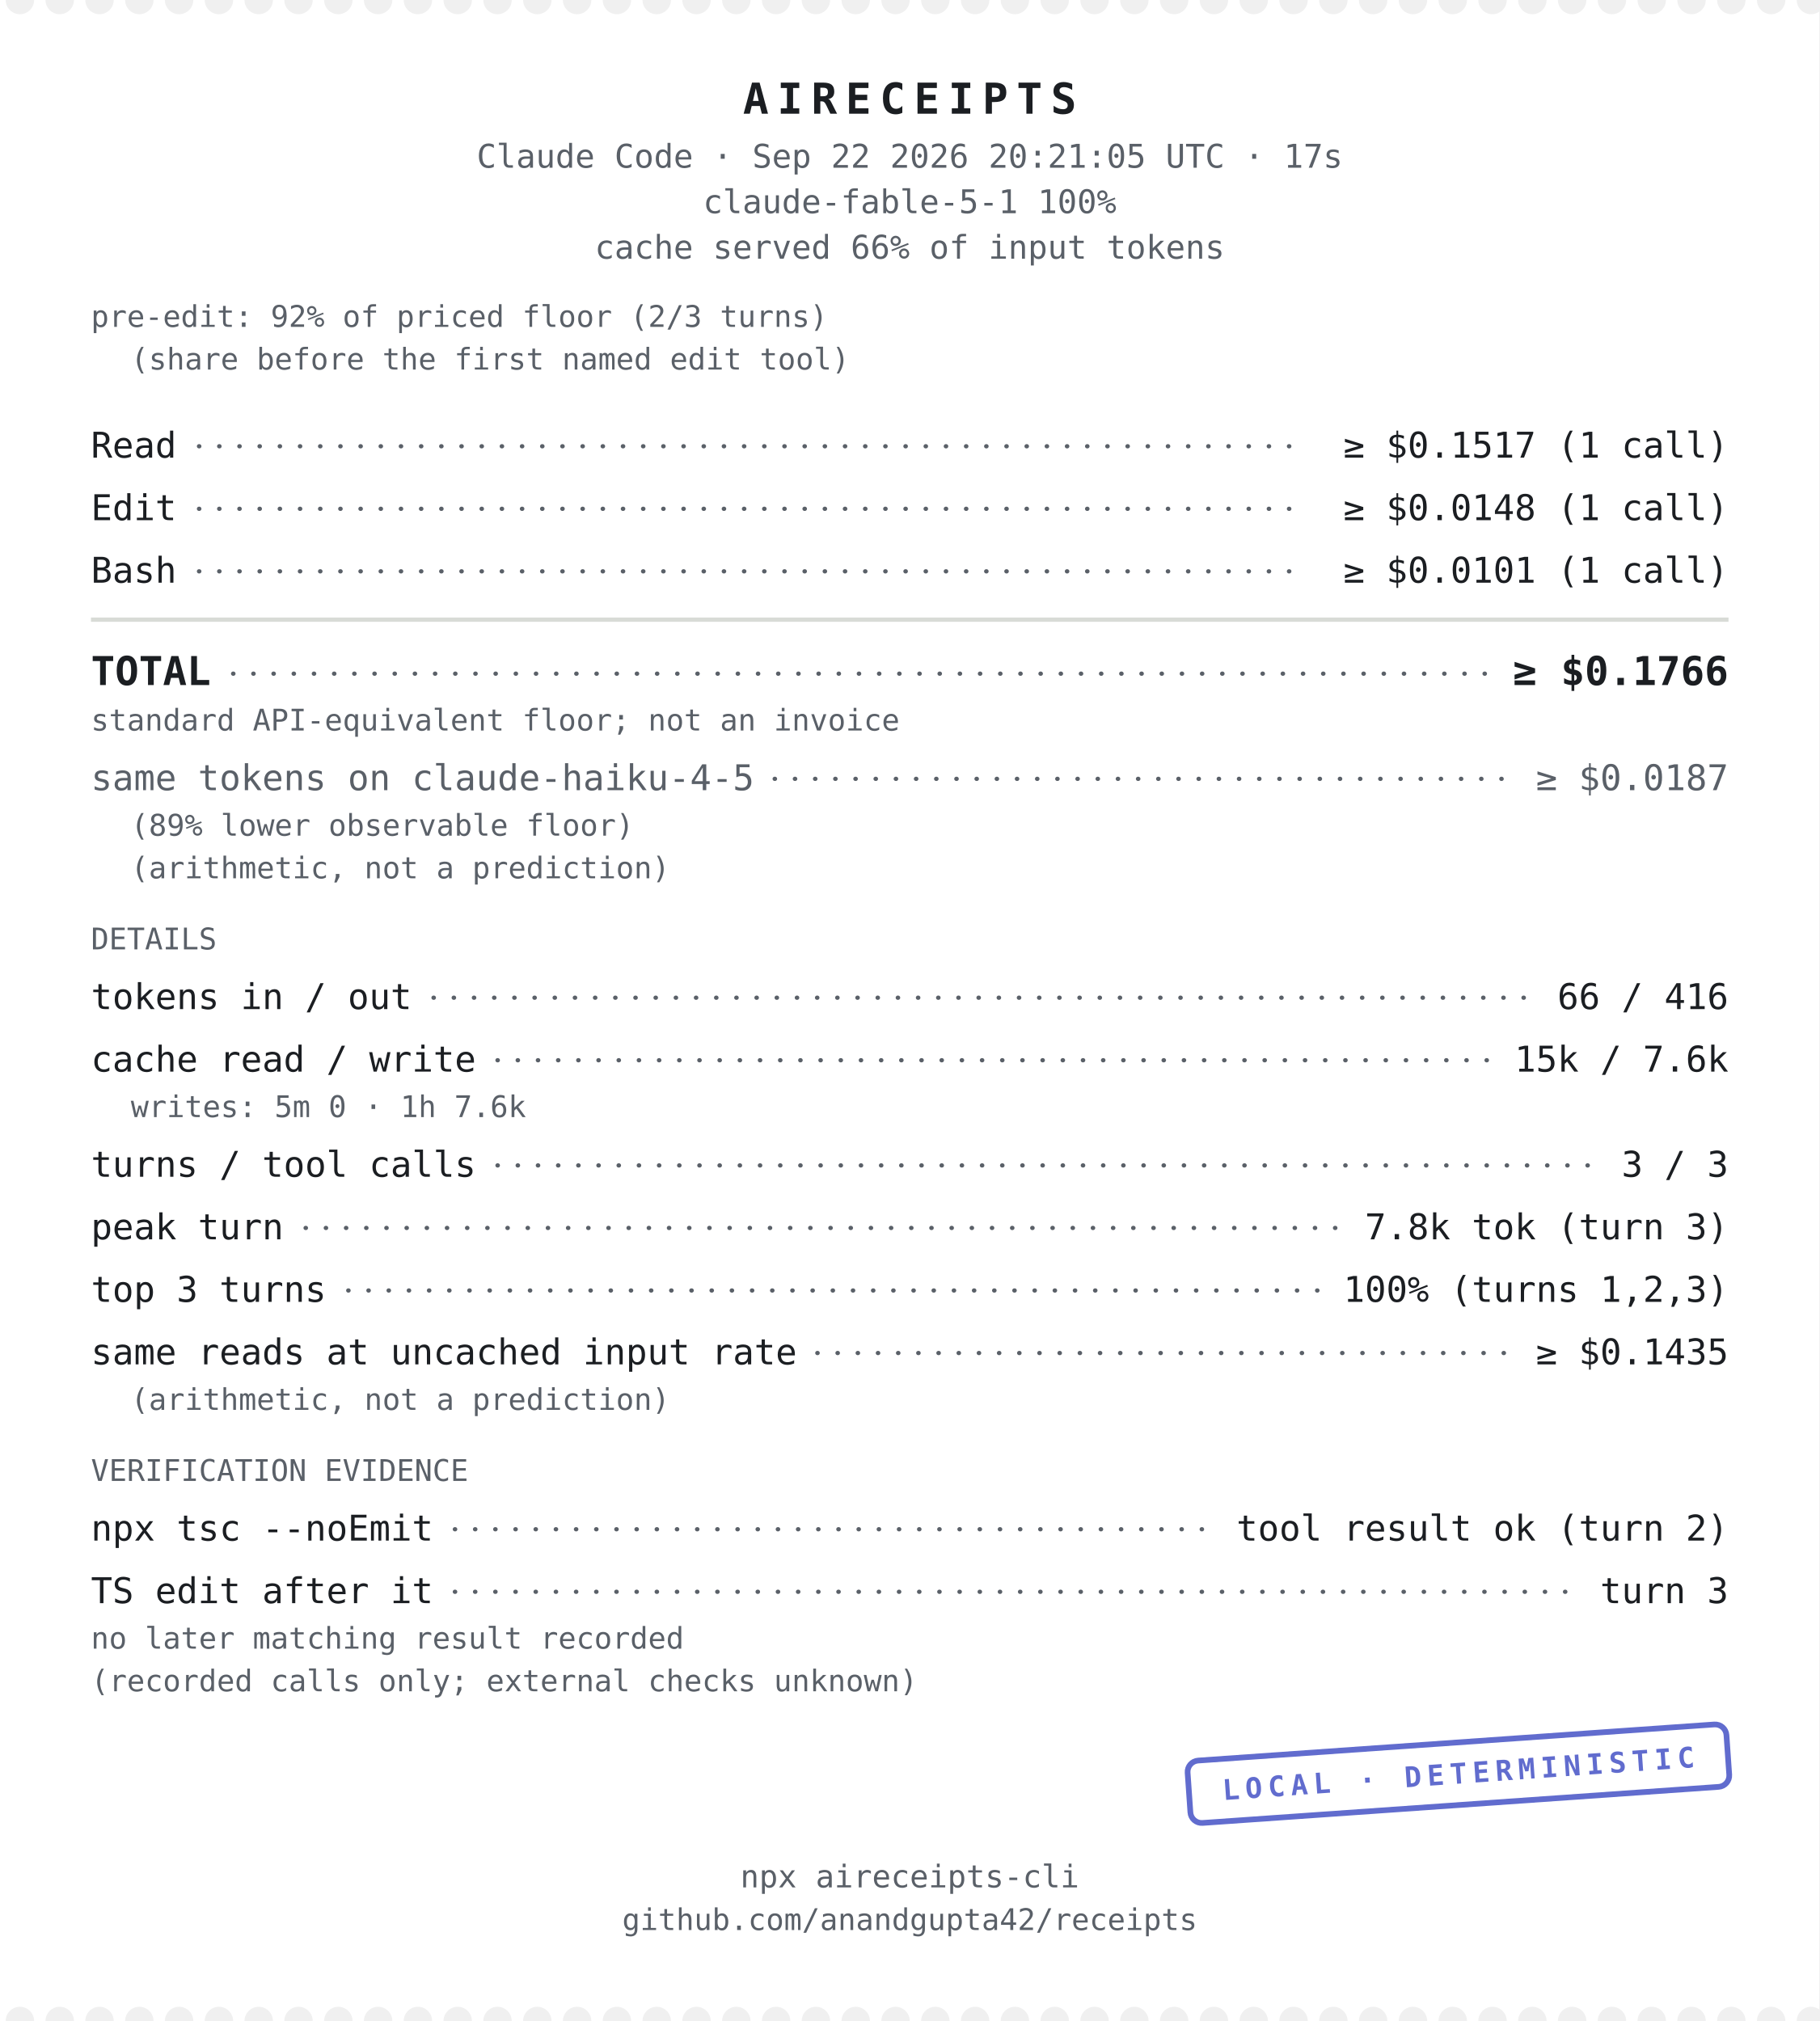
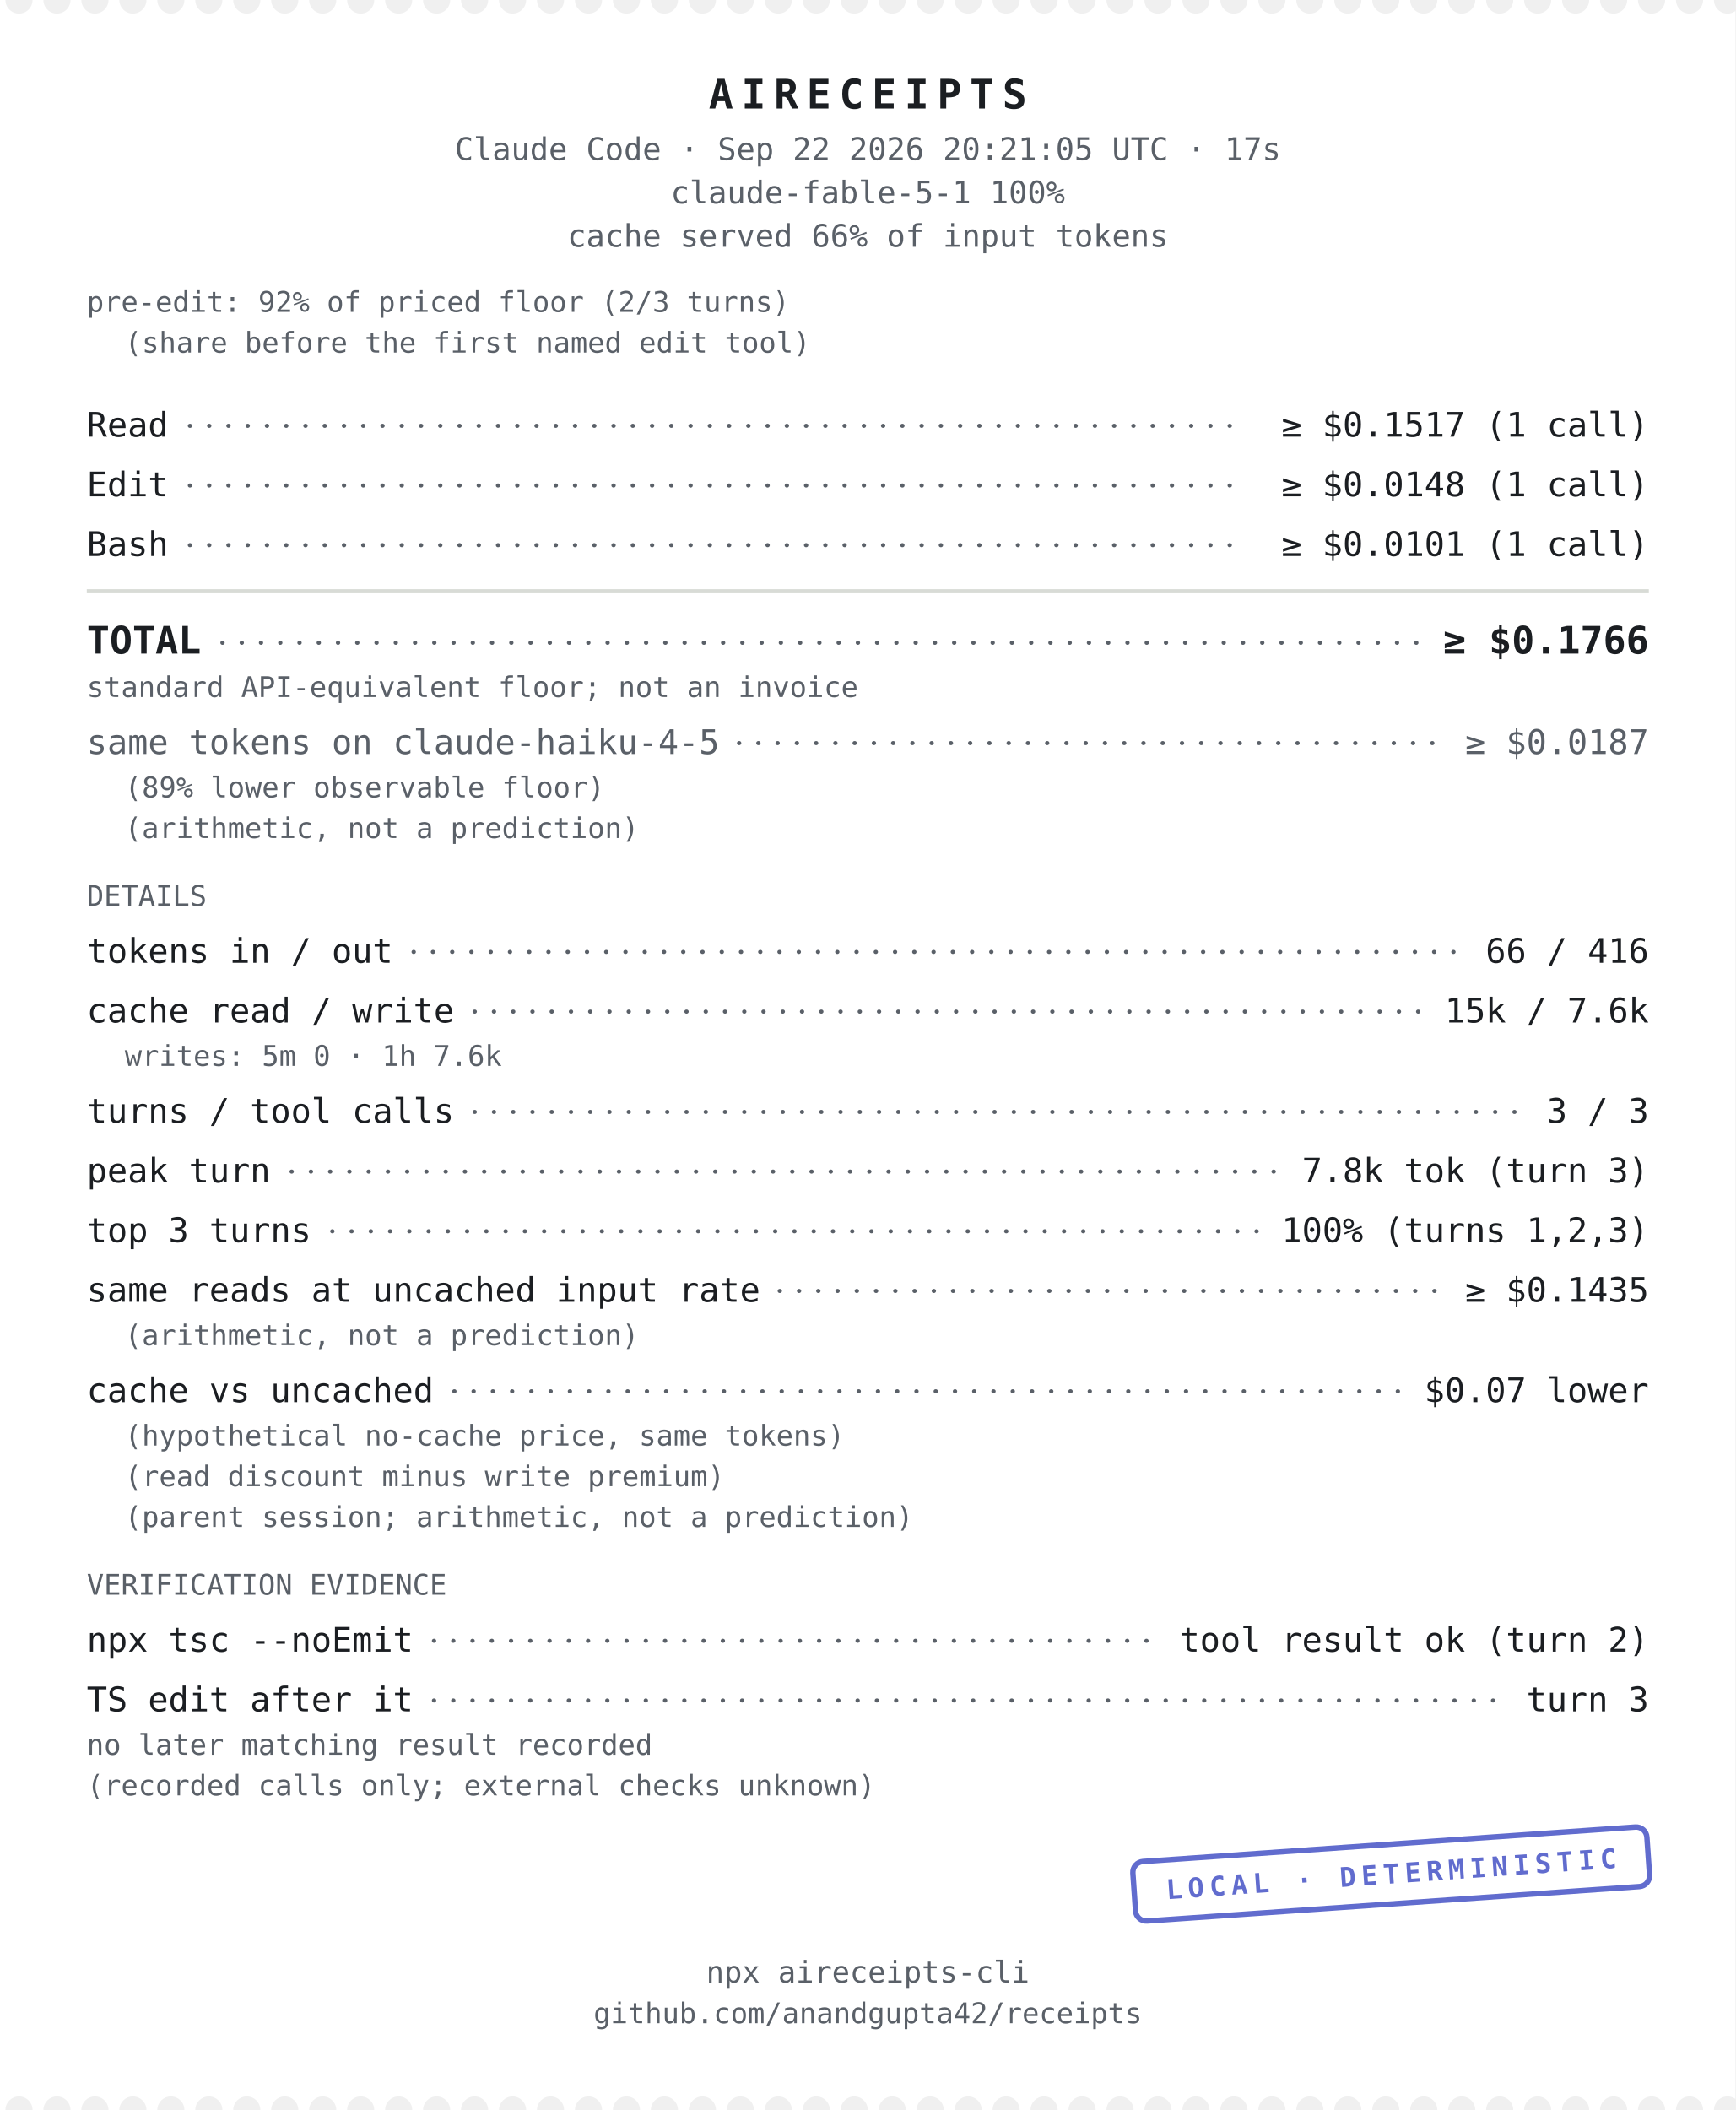
- <svg xmlns="http://www.w3.org/2000/svg" width="640" height="711" viewBox="0 0 640 711" font-family="&quot;SF Mono&quot;,&quot;Cascadia Code&quot;,&quot;JetBrains Mono&quot;,Menlo,Consolas,monospace" role="img" aria-label="aireceipts cost receipt">
+ <svg xmlns="http://www.w3.org/2000/svg" width="640" height="778" viewBox="0 0 640 778" font-family="&quot;SF Mono&quot;,&quot;Cascadia Code&quot;,&quot;JetBrains Mono&quot;,Menlo,Consolas,monospace" role="img" aria-label="aireceipts cost receipt">
  <g transform="translate(0 0)">
    <defs>
-       <mask id="perf-0" maskUnits="userSpaceOnUse" x="-5" y="-5" width="650" height="721">
-         <rect x="0" y="0" width="640" height="711" fill="#FFFFFF" />
+       <mask id="perf-0" maskUnits="userSpaceOnUse" x="-5" y="-5" width="650" height="788">
+         <rect x="0" y="0" width="640" height="778" fill="#FFFFFF" />
        <g class="perf-top">
          <circle cx="7" cy="0" r="5" fill="#000000" />
          <circle cx="21" cy="0" r="5" fill="#000000" />
          <circle cx="35" cy="0" r="5" fill="#000000" />
          <circle cx="49" cy="0" r="5" fill="#000000" />
          <circle cx="63" cy="0" r="5" fill="#000000" />
          <circle cx="77" cy="0" r="5" fill="#000000" />
          <circle cx="91" cy="0" r="5" fill="#000000" />
          <circle cx="105" cy="0" r="5" fill="#000000" />
          <circle cx="119" cy="0" r="5" fill="#000000" />
          <circle cx="133" cy="0" r="5" fill="#000000" />
          <circle cx="147" cy="0" r="5" fill="#000000" />
          <circle cx="161" cy="0" r="5" fill="#000000" />
          <circle cx="175" cy="0" r="5" fill="#000000" />
          <circle cx="189" cy="0" r="5" fill="#000000" />
          <circle cx="203" cy="0" r="5" fill="#000000" />
          <circle cx="217" cy="0" r="5" fill="#000000" />
          <circle cx="231" cy="0" r="5" fill="#000000" />
          <circle cx="245" cy="0" r="5" fill="#000000" />
          <circle cx="259" cy="0" r="5" fill="#000000" />
          <circle cx="273" cy="0" r="5" fill="#000000" />
          <circle cx="287" cy="0" r="5" fill="#000000" />
          <circle cx="301" cy="0" r="5" fill="#000000" />
          <circle cx="315" cy="0" r="5" fill="#000000" />
          <circle cx="329" cy="0" r="5" fill="#000000" />
          <circle cx="343" cy="0" r="5" fill="#000000" />
          <circle cx="357" cy="0" r="5" fill="#000000" />
          <circle cx="371" cy="0" r="5" fill="#000000" />
          <circle cx="385" cy="0" r="5" fill="#000000" />
          <circle cx="399" cy="0" r="5" fill="#000000" />
          <circle cx="413" cy="0" r="5" fill="#000000" />
          <circle cx="427" cy="0" r="5" fill="#000000" />
          <circle cx="441" cy="0" r="5" fill="#000000" />
          <circle cx="455" cy="0" r="5" fill="#000000" />
          <circle cx="469" cy="0" r="5" fill="#000000" />
          <circle cx="483" cy="0" r="5" fill="#000000" />
          <circle cx="497" cy="0" r="5" fill="#000000" />
          <circle cx="511" cy="0" r="5" fill="#000000" />
          <circle cx="525" cy="0" r="5" fill="#000000" />
          <circle cx="539" cy="0" r="5" fill="#000000" />
          <circle cx="553" cy="0" r="5" fill="#000000" />
          <circle cx="567" cy="0" r="5" fill="#000000" />
          <circle cx="581" cy="0" r="5" fill="#000000" />
          <circle cx="595" cy="0" r="5" fill="#000000" />
          <circle cx="609" cy="0" r="5" fill="#000000" />
          <circle cx="623" cy="0" r="5" fill="#000000" />
          <circle cx="637" cy="0" r="5" fill="#000000" />
        </g>
        <g class="perf-bottom">
-           <circle cx="7" cy="711" r="5" fill="#000000" />
-           <circle cx="21" cy="711" r="5" fill="#000000" />
-           <circle cx="35" cy="711" r="5" fill="#000000" />
-           <circle cx="49" cy="711" r="5" fill="#000000" />
-           <circle cx="63" cy="711" r="5" fill="#000000" />
-           <circle cx="77" cy="711" r="5" fill="#000000" />
-           <circle cx="91" cy="711" r="5" fill="#000000" />
-           <circle cx="105" cy="711" r="5" fill="#000000" />
-           <circle cx="119" cy="711" r="5" fill="#000000" />
-           <circle cx="133" cy="711" r="5" fill="#000000" />
-           <circle cx="147" cy="711" r="5" fill="#000000" />
-           <circle cx="161" cy="711" r="5" fill="#000000" />
-           <circle cx="175" cy="711" r="5" fill="#000000" />
-           <circle cx="189" cy="711" r="5" fill="#000000" />
-           <circle cx="203" cy="711" r="5" fill="#000000" />
-           <circle cx="217" cy="711" r="5" fill="#000000" />
-           <circle cx="231" cy="711" r="5" fill="#000000" />
-           <circle cx="245" cy="711" r="5" fill="#000000" />
-           <circle cx="259" cy="711" r="5" fill="#000000" />
-           <circle cx="273" cy="711" r="5" fill="#000000" />
-           <circle cx="287" cy="711" r="5" fill="#000000" />
-           <circle cx="301" cy="711" r="5" fill="#000000" />
-           <circle cx="315" cy="711" r="5" fill="#000000" />
-           <circle cx="329" cy="711" r="5" fill="#000000" />
-           <circle cx="343" cy="711" r="5" fill="#000000" />
-           <circle cx="357" cy="711" r="5" fill="#000000" />
-           <circle cx="371" cy="711" r="5" fill="#000000" />
-           <circle cx="385" cy="711" r="5" fill="#000000" />
-           <circle cx="399" cy="711" r="5" fill="#000000" />
-           <circle cx="413" cy="711" r="5" fill="#000000" />
-           <circle cx="427" cy="711" r="5" fill="#000000" />
-           <circle cx="441" cy="711" r="5" fill="#000000" />
-           <circle cx="455" cy="711" r="5" fill="#000000" />
-           <circle cx="469" cy="711" r="5" fill="#000000" />
-           <circle cx="483" cy="711" r="5" fill="#000000" />
-           <circle cx="497" cy="711" r="5" fill="#000000" />
-           <circle cx="511" cy="711" r="5" fill="#000000" />
-           <circle cx="525" cy="711" r="5" fill="#000000" />
-           <circle cx="539" cy="711" r="5" fill="#000000" />
-           <circle cx="553" cy="711" r="5" fill="#000000" />
-           <circle cx="567" cy="711" r="5" fill="#000000" />
-           <circle cx="581" cy="711" r="5" fill="#000000" />
-           <circle cx="595" cy="711" r="5" fill="#000000" />
-           <circle cx="609" cy="711" r="5" fill="#000000" />
-           <circle cx="623" cy="711" r="5" fill="#000000" />
-           <circle cx="637" cy="711" r="5" fill="#000000" />
+           <circle cx="7" cy="778" r="5" fill="#000000" />
+           <circle cx="21" cy="778" r="5" fill="#000000" />
+           <circle cx="35" cy="778" r="5" fill="#000000" />
+           <circle cx="49" cy="778" r="5" fill="#000000" />
+           <circle cx="63" cy="778" r="5" fill="#000000" />
+           <circle cx="77" cy="778" r="5" fill="#000000" />
+           <circle cx="91" cy="778" r="5" fill="#000000" />
+           <circle cx="105" cy="778" r="5" fill="#000000" />
+           <circle cx="119" cy="778" r="5" fill="#000000" />
+           <circle cx="133" cy="778" r="5" fill="#000000" />
+           <circle cx="147" cy="778" r="5" fill="#000000" />
+           <circle cx="161" cy="778" r="5" fill="#000000" />
+           <circle cx="175" cy="778" r="5" fill="#000000" />
+           <circle cx="189" cy="778" r="5" fill="#000000" />
+           <circle cx="203" cy="778" r="5" fill="#000000" />
+           <circle cx="217" cy="778" r="5" fill="#000000" />
+           <circle cx="231" cy="778" r="5" fill="#000000" />
+           <circle cx="245" cy="778" r="5" fill="#000000" />
+           <circle cx="259" cy="778" r="5" fill="#000000" />
+           <circle cx="273" cy="778" r="5" fill="#000000" />
+           <circle cx="287" cy="778" r="5" fill="#000000" />
+           <circle cx="301" cy="778" r="5" fill="#000000" />
+           <circle cx="315" cy="778" r="5" fill="#000000" />
+           <circle cx="329" cy="778" r="5" fill="#000000" />
+           <circle cx="343" cy="778" r="5" fill="#000000" />
+           <circle cx="357" cy="778" r="5" fill="#000000" />
+           <circle cx="371" cy="778" r="5" fill="#000000" />
+           <circle cx="385" cy="778" r="5" fill="#000000" />
+           <circle cx="399" cy="778" r="5" fill="#000000" />
+           <circle cx="413" cy="778" r="5" fill="#000000" />
+           <circle cx="427" cy="778" r="5" fill="#000000" />
+           <circle cx="441" cy="778" r="5" fill="#000000" />
+           <circle cx="455" cy="778" r="5" fill="#000000" />
+           <circle cx="469" cy="778" r="5" fill="#000000" />
+           <circle cx="483" cy="778" r="5" fill="#000000" />
+           <circle cx="497" cy="778" r="5" fill="#000000" />
+           <circle cx="511" cy="778" r="5" fill="#000000" />
+           <circle cx="525" cy="778" r="5" fill="#000000" />
+           <circle cx="539" cy="778" r="5" fill="#000000" />
+           <circle cx="553" cy="778" r="5" fill="#000000" />
+           <circle cx="567" cy="778" r="5" fill="#000000" />
+           <circle cx="581" cy="778" r="5" fill="#000000" />
+           <circle cx="595" cy="778" r="5" fill="#000000" />
+           <circle cx="609" cy="778" r="5" fill="#000000" />
+           <circle cx="623" cy="778" r="5" fill="#000000" />
+           <circle cx="637" cy="778" r="5" fill="#000000" />
        </g>
      </mask>
    </defs>
-     <rect x="0" y="0" width="640" height="711" fill="#FFFFFF" mask="url(#perf-0)" />
+     <rect x="0" y="0" width="640" height="778" fill="#FFFFFF" mask="url(#perf-0)" />
    <text x="320" y="40" font-size="15" fill="#1B1E22" text-anchor="middle" font-weight="700" letter-spacing="3">AIRECEIPTS</text>
    <text x="320" y="59" font-size="11.5" fill="#5A6068" text-anchor="middle">Claude Code · Sep 22 2026 20:21:05 UTC · 17s</text>
    <text x="320" y="75" font-size="11.5" fill="#5A6068" text-anchor="middle">claude-fable-5-1 100%</text>
    <text x="320" y="91" font-size="11.5" fill="#5A6068" text-anchor="middle">cache served 66% of input tokens</text>
    <text x="32" y="115" font-size="10.5" fill="#5A6068" text-anchor="start">pre-edit: 92% of priced floor (2/3 turns)</text>
    <text x="46" y="130" font-size="10.5" fill="#5A6068" text-anchor="start">(share before the first named edit tool)</text>
    <text x="32" y="161" font-size="12.5" fill="#1B1E22" text-anchor="start">Read</text>
    <text x="608" y="161" font-size="12.5" fill="#1B1E22" text-anchor="end">≥ $0.1517  (1 call)</text>
    <line x1="70" y1="157" x2="457.5" y2="157" stroke="#5A6068" stroke-width="1.5" stroke-linecap="round" stroke-dasharray="0.1 7" />
    <text x="32" y="183" font-size="12.5" fill="#1B1E22" text-anchor="start">Edit</text>
    <text x="608" y="183" font-size="12.5" fill="#1B1E22" text-anchor="end">≥ $0.0148  (1 call)</text>
    <line x1="70" y1="179" x2="457.5" y2="179" stroke="#5A6068" stroke-width="1.5" stroke-linecap="round" stroke-dasharray="0.1 7" />
    <text x="32" y="205" font-size="12.5" fill="#1B1E22" text-anchor="start">Bash</text>
    <text x="608" y="205" font-size="12.5" fill="#1B1E22" text-anchor="end">≥ $0.0101  (1 call)</text>
    <line x1="70" y1="201" x2="457.5" y2="201" stroke="#5A6068" stroke-width="1.5" stroke-linecap="round" stroke-dasharray="0.1 7" />
    <line x1="32" y1="218" x2="608" y2="218" stroke="#D8DBD6" stroke-width="1.5" />
    <text x="32" y="241" font-size="14" fill="#1B1E22" text-anchor="start" font-weight="700">TOTAL</text>
    <text x="608" y="241" font-size="14" fill="#1B1E22" text-anchor="end" font-weight="700">≥ $0.1766</text>
    <line x1="82" y1="237" x2="524.4" y2="237" stroke="#5A6068" stroke-width="1.5" stroke-linecap="round" stroke-dasharray="0.1 7" />
    <text x="32" y="257" font-size="10.5" fill="#5A6068" text-anchor="start">standard API-equivalent floor; not an invoice</text>
    <text x="32" y="278" font-size="12.5" fill="#5A6068" text-anchor="start" font-weight="400">same tokens on claude-haiku-4-5</text>
    <text x="608" y="278" font-size="12.5" fill="#5A6068" text-anchor="end" font-weight="400">≥ $0.0187</text>
    <line x1="272.5" y1="274" x2="532.5" y2="274" stroke="#5A6068" stroke-width="1.5" stroke-linecap="round" stroke-dasharray="0.1 7" />
    <text x="46" y="294" font-size="10.5" fill="#5A6068" text-anchor="start">(89% lower observable floor)</text>
    <text x="46" y="309" font-size="10.5" fill="#5A6068" text-anchor="start">(arithmetic, not a prediction)</text>
    <text x="32" y="334" font-size="10.5" fill="#5A6068" text-anchor="start">DETAILS</text>
    <text x="32" y="355" font-size="12.5" fill="#1B1E22" text-anchor="start">tokens in / out</text>
    <text x="608" y="355" font-size="12.5" fill="#1B1E22" text-anchor="end">66 / 416</text>
    <line x1="152.5" y1="351" x2="540" y2="351" stroke="#5A6068" stroke-width="1.5" stroke-linecap="round" stroke-dasharray="0.1 7" />
    <text x="32" y="377" font-size="12.5" fill="#1B1E22" text-anchor="start">cache read / write</text>
    <text x="608" y="377" font-size="12.5" fill="#1B1E22" text-anchor="end">15k / 7.6k</text>
    <line x1="175" y1="373" x2="525" y2="373" stroke="#5A6068" stroke-width="1.5" stroke-linecap="round" stroke-dasharray="0.1 7" />
    <text x="46" y="393" font-size="10.5" fill="#5A6068" text-anchor="start">writes: 5m 0 · 1h 7.6k</text>
    <text x="32" y="414" font-size="12.5" fill="#1B1E22" text-anchor="start">turns / tool calls</text>
    <text x="608" y="414" font-size="12.5" fill="#1B1E22" text-anchor="end">3 / 3</text>
    <line x1="175" y1="410" x2="562.5" y2="410" stroke="#5A6068" stroke-width="1.5" stroke-linecap="round" stroke-dasharray="0.1 7" />
    <text x="32" y="436" font-size="12.5" fill="#1B1E22" text-anchor="start">peak turn</text>
    <text x="608" y="436" font-size="12.5" fill="#1B1E22" text-anchor="end">7.8k tok (turn 3)</text>
    <line x1="107.5" y1="432" x2="472.5" y2="432" stroke="#5A6068" stroke-width="1.5" stroke-linecap="round" stroke-dasharray="0.1 7" />
    <text x="32" y="458" font-size="12.5" fill="#1B1E22" text-anchor="start">top 3 turns</text>
    <text x="608" y="458" font-size="12.5" fill="#1B1E22" text-anchor="end">100% (turns 1,2,3)</text>
    <line x1="122.5" y1="454" x2="465" y2="454" stroke="#5A6068" stroke-width="1.5" stroke-linecap="round" stroke-dasharray="0.1 7" />
    <text x="32" y="480" font-size="12.5" fill="#1B1E22" text-anchor="start">same reads at uncached input rate</text>
    <text x="608" y="480" font-size="12.5" fill="#1B1E22" text-anchor="end">≥ $0.1435</text>
    <line x1="287.5" y1="476" x2="532.5" y2="476" stroke="#5A6068" stroke-width="1.5" stroke-linecap="round" stroke-dasharray="0.1 7" />
    <text x="46" y="496" font-size="10.5" fill="#5A6068" text-anchor="start">(arithmetic, not a prediction)</text>
-     <text x="32" y="521" font-size="10.5" fill="#5A6068" text-anchor="start">VERIFICATION EVIDENCE</text>
-     <text x="32" y="542" font-size="12.5" fill="#1B1E22" text-anchor="start">npx tsc --noEmit</text>
-     <text x="608" y="542" font-size="12.5" fill="#1B1E22" text-anchor="end">tool result ok (turn 2)</text>
-     <line x1="160" y1="538" x2="427.5" y2="538" stroke="#5A6068" stroke-width="1.5" stroke-linecap="round" stroke-dasharray="0.1 7" />
-     <text x="32" y="564" font-size="12.5" fill="#1B1E22" text-anchor="start">TS edit after it</text>
-     <text x="608" y="564" font-size="12.5" fill="#1B1E22" text-anchor="end">turn 3</text>
-     <line x1="160" y1="560" x2="555" y2="560" stroke="#5A6068" stroke-width="1.5" stroke-linecap="round" stroke-dasharray="0.1 7" />
-     <text x="32" y="580" font-size="10.5" fill="#5A6068" text-anchor="start">no later matching result recorded</text>
-     <text x="32" y="595" font-size="10.5" fill="#5A6068" text-anchor="start">(recorded calls only; external checks unknown)</text>
-     <g class="stamp" opacity="0.8" transform="rotate(-4 513 624)">
-       <rect x="418" y="613" width="190" height="22" rx="4" fill="none" stroke="#3947C2" stroke-width="2" />
-       <text x="513" y="627.5" font-size="10" fill="#3947C2" text-anchor="middle" font-weight="700" letter-spacing="2">LOCAL · DETERMINISTIC</text>
+     <text x="32" y="517" font-size="12.5" fill="#1B1E22" text-anchor="start">cache vs uncached</text>
+     <text x="608" y="517" font-size="12.5" fill="#1B1E22" text-anchor="end">$0.07 lower</text>
+     <line x1="167.5" y1="513" x2="517.5" y2="513" stroke="#5A6068" stroke-width="1.5" stroke-linecap="round" stroke-dasharray="0.1 7" />
+     <text x="46" y="533" font-size="10.5" fill="#5A6068" text-anchor="start">(hypothetical no-cache price, same tokens)</text>
+     <text x="46" y="548" font-size="10.5" fill="#5A6068" text-anchor="start">(read discount minus write premium)</text>
+     <text x="46" y="563" font-size="10.5" fill="#5A6068" text-anchor="start">(parent session; arithmetic, not a prediction)</text>
+     <text x="32" y="588" font-size="10.5" fill="#5A6068" text-anchor="start">VERIFICATION EVIDENCE</text>
+     <text x="32" y="609" font-size="12.5" fill="#1B1E22" text-anchor="start">npx tsc --noEmit</text>
+     <text x="608" y="609" font-size="12.5" fill="#1B1E22" text-anchor="end">tool result ok (turn 2)</text>
+     <line x1="160" y1="605" x2="427.5" y2="605" stroke="#5A6068" stroke-width="1.5" stroke-linecap="round" stroke-dasharray="0.1 7" />
+     <text x="32" y="631" font-size="12.5" fill="#1B1E22" text-anchor="start">TS edit after it</text>
+     <text x="608" y="631" font-size="12.5" fill="#1B1E22" text-anchor="end">turn 3</text>
+     <line x1="160" y1="627" x2="555" y2="627" stroke="#5A6068" stroke-width="1.5" stroke-linecap="round" stroke-dasharray="0.1 7" />
+     <text x="32" y="647" font-size="10.5" fill="#5A6068" text-anchor="start">no later matching result recorded</text>
+     <text x="32" y="662" font-size="10.5" fill="#5A6068" text-anchor="start">(recorded calls only; external checks unknown)</text>
+     <g class="stamp" opacity="0.8" transform="rotate(-4 513 691)">
+       <rect x="418" y="680" width="190" height="22" rx="4" fill="none" stroke="#3947C2" stroke-width="2" />
+       <text x="513" y="694.5" font-size="10" fill="#3947C2" text-anchor="middle" font-weight="700" letter-spacing="2">LOCAL · DETERMINISTIC</text>
    </g>
-     <text x="320" y="664" font-size="11" fill="#5A6068" text-anchor="middle">npx aireceipts-cli</text>
-     <text x="320" y="679" font-size="10.5" fill="#5A6068" text-anchor="middle">github.com/anandgupta42/receipts</text>
+     <text x="320" y="731" font-size="11" fill="#5A6068" text-anchor="middle">npx aireceipts-cli</text>
+     <text x="320" y="746" font-size="10.5" fill="#5A6068" text-anchor="middle">github.com/anandgupta42/receipts</text>
  </g>
</svg>
